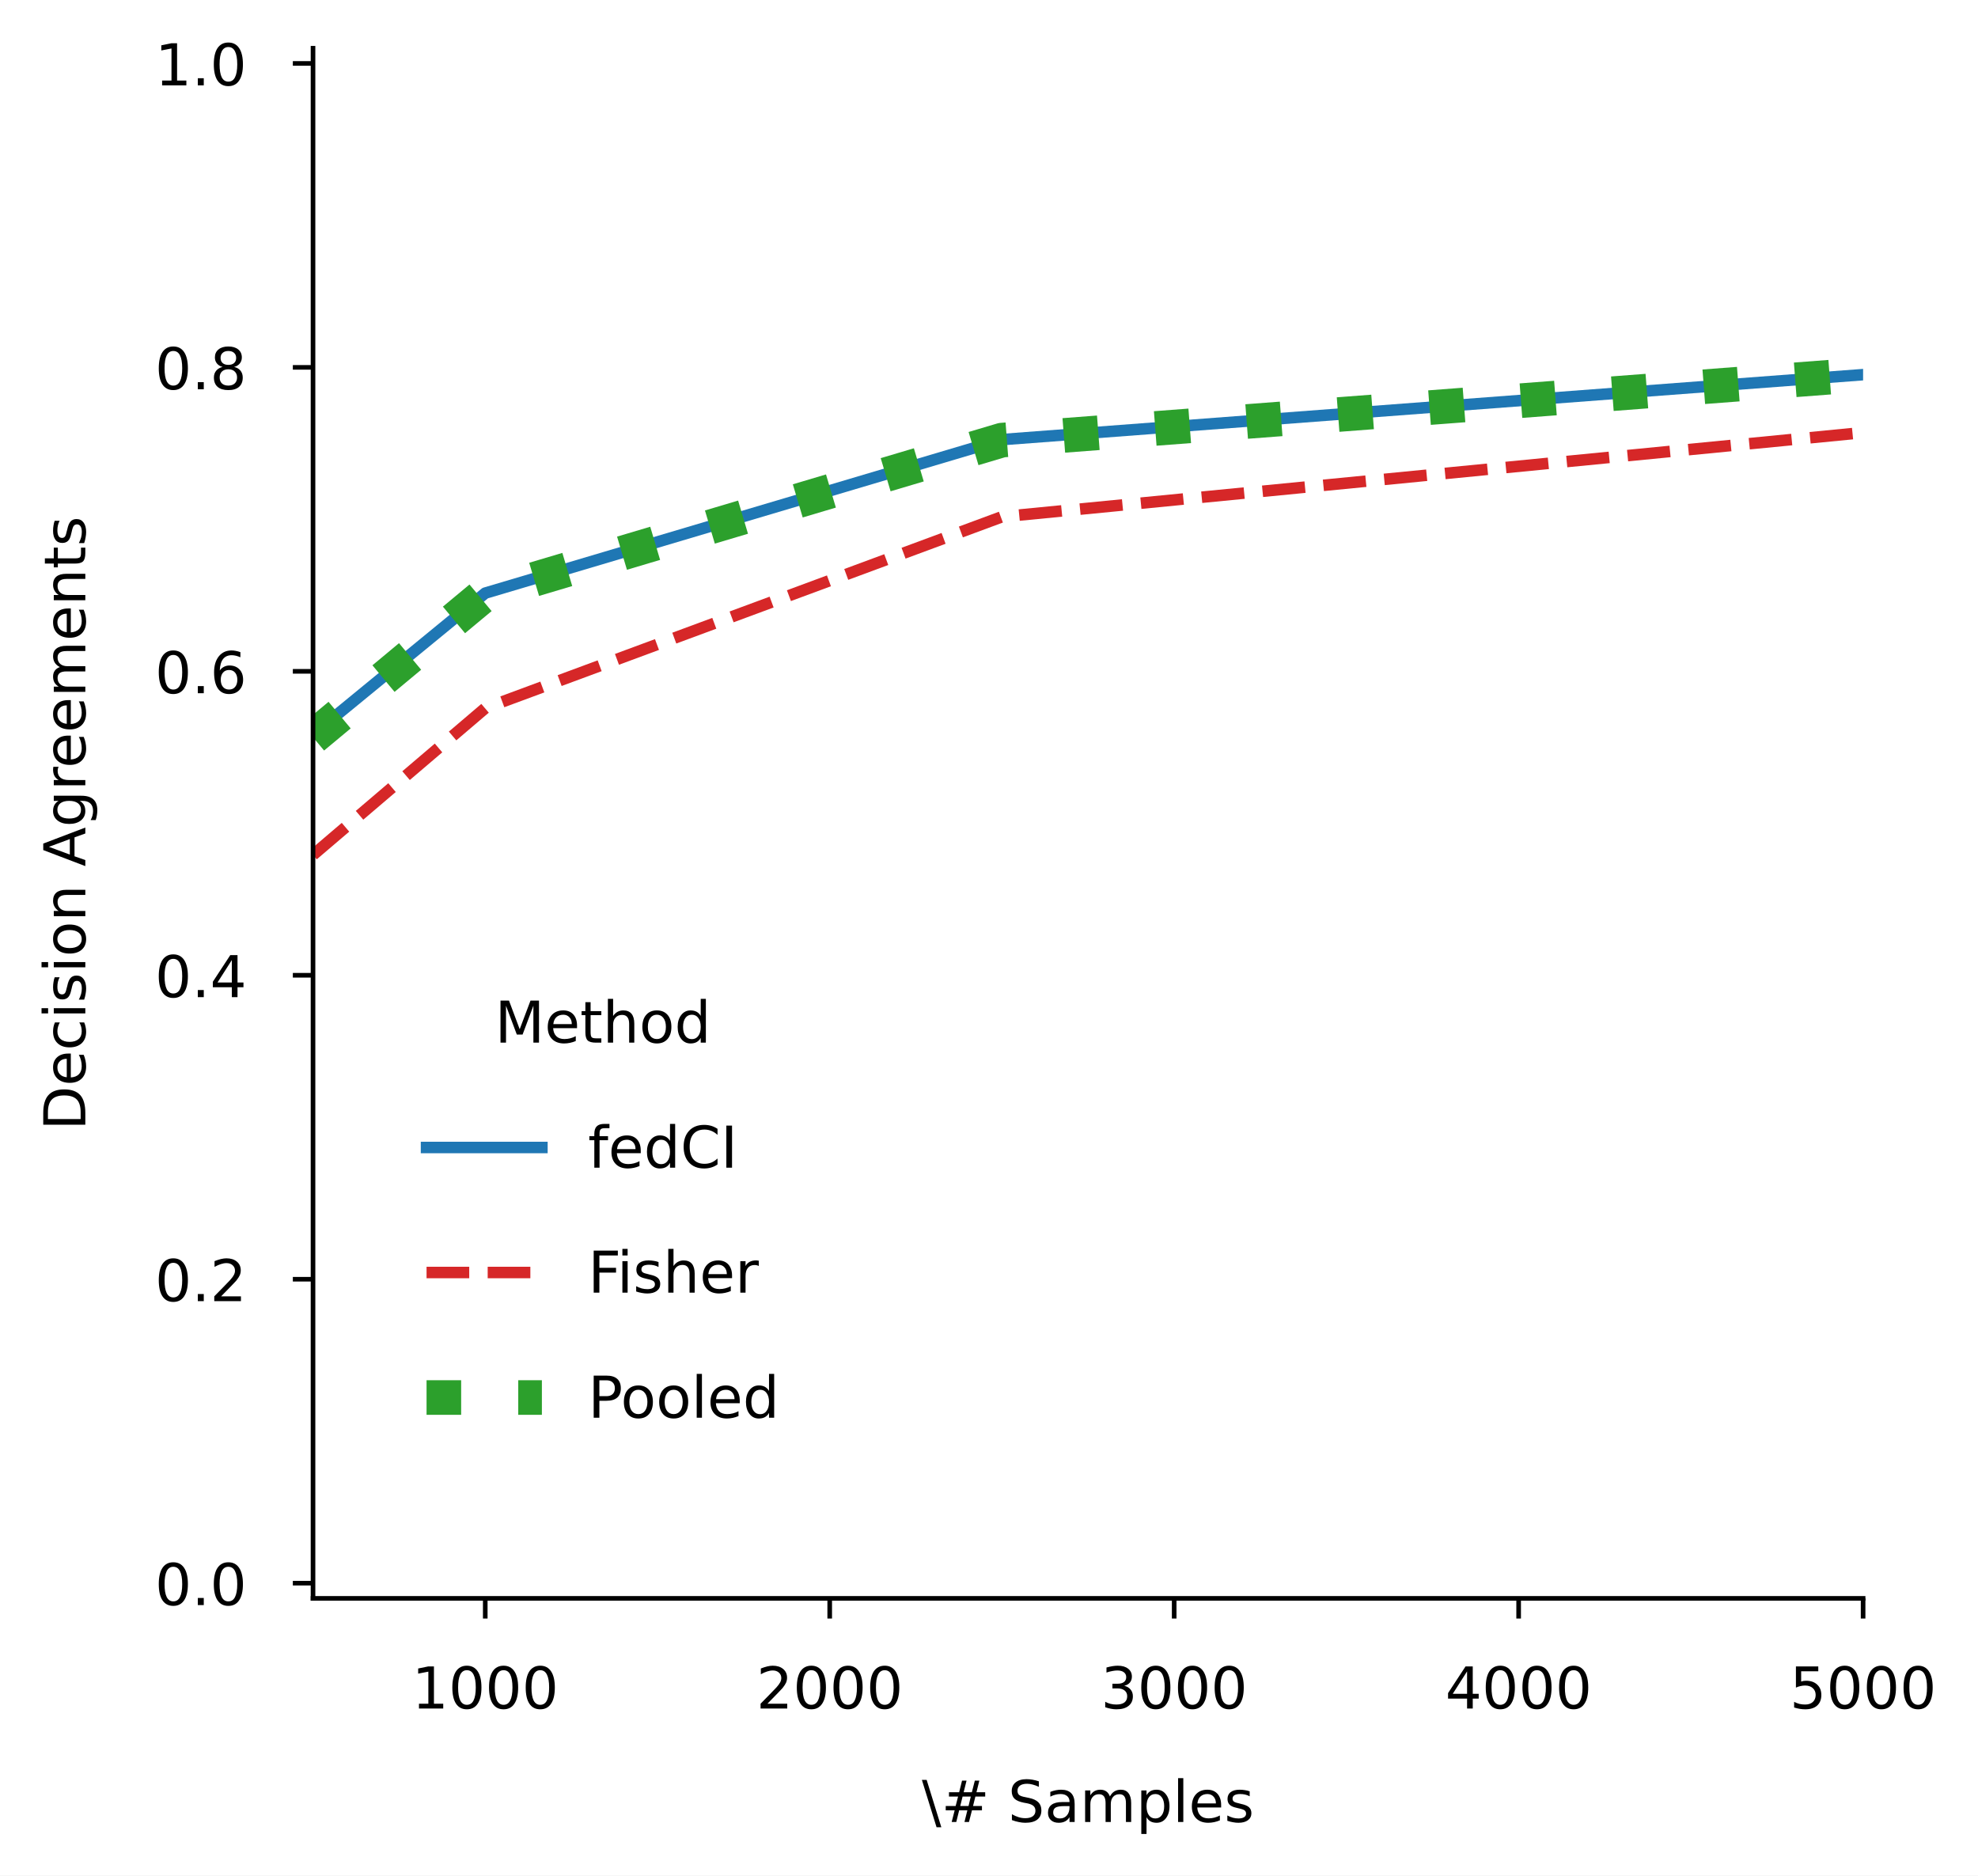
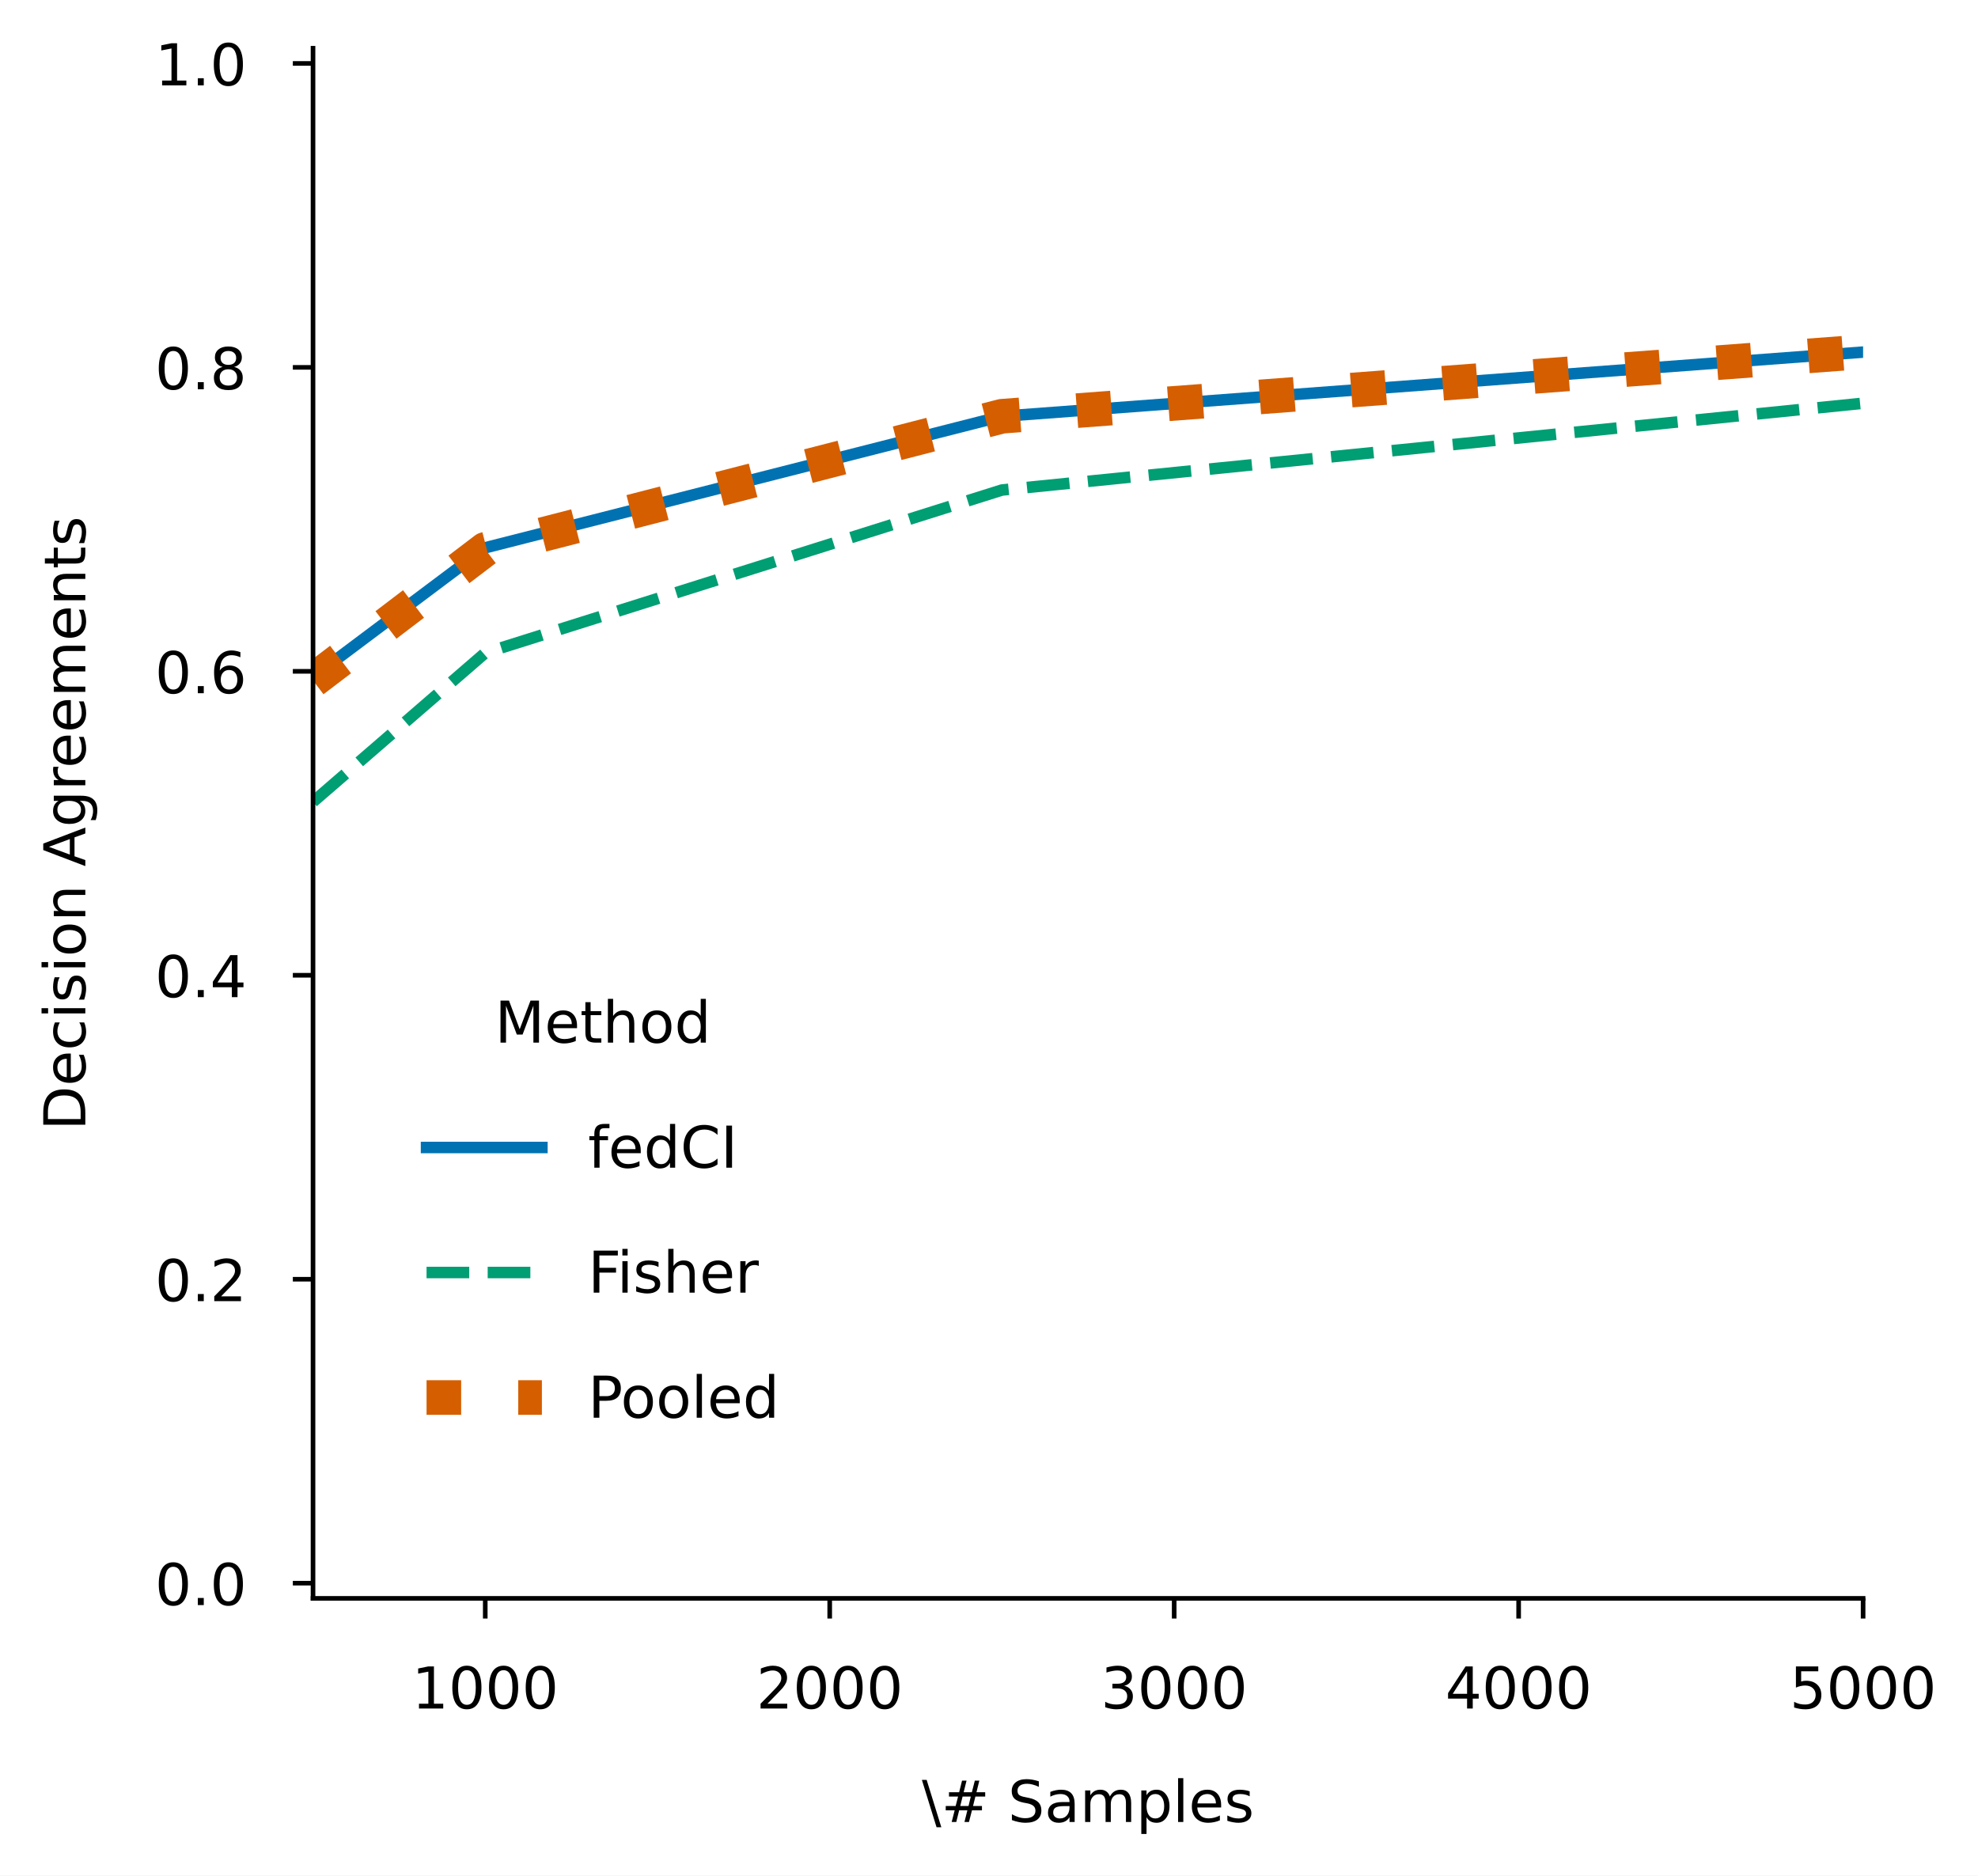
<svg xmlns="http://www.w3.org/2000/svg" xmlns:xlink="http://www.w3.org/1999/xlink" width="343.006pt" height="325.22pt" viewBox="0 0 343.006 325.22" version="1.1">
  <defs>
    <style type="text/css">*{stroke-linejoin: round; stroke-linecap: butt}</style>
  </defs>
  <g id="figure_1">
    <g id="patch_1">
      <path d="M -0 325.22  L 343.006 325.22  L 343.006 0  L -0 0  z " style="fill: #ffffff" />
    </g>
    <g id="axes_1">
      <g id="patch_2">
        <path d="M 54.281 277.164  L 323.081 277.164  L 323.081 8.364  L 54.281 8.364  z " style="fill: #ffffff" />
      </g>
      <g id="line2d_1">
-         <path d="M 54.281 127.342  L 84.148 102.847  L 173.748 76.228  L 323.081 64.965  " clip-path="url(#p2bb277aaa0)" style="fill: none; stroke: #1f77b4; stroke-width: 2; stroke-linecap: square" />
+         <path d="M 54.281 117.379  L 84.148 94.985  L 173.748 72.186  L 323.081 61.056  " clip-path="url(#p6d352b1736)" style="fill: none; stroke: #0072b2; stroke-width: 2; stroke-linecap: square" />
      </g>
      <g id="line2d_2">
-         <path d="M 54.281 148.252  L 84.148 122.794  L 173.748 89.608  L 323.081 75.01  " clip-path="url(#p2bb277aaa0)" style="fill: none; stroke-dasharray: 7.4,3.2; stroke-dashoffset: 0; stroke: #d62728; stroke-width: 2" />
+         <path d="M 54.281 139.047  L 84.148 113.212  L 173.748 84.972  L 323.081 69.923  " clip-path="url(#p6d352b1736)" style="fill: none; stroke-dasharray: 7.4,3.2; stroke-dashoffset: 0; stroke: #009e73; stroke-width: 2" />
      </g>
      <g id="matplotlib.axis_1">
        <g id="xtick_1">
          <g id="line2d_3">
            <defs>
-               <path id="mc9f5667a6e" d="M 0 0  L 0 3.5  " style="stroke: #000000; stroke-width: 0.8" />
+               <path id="m95ebe770f7" d="M 0 0  L 0 3.5  " style="stroke: #000000; stroke-width: 0.8" />
            </defs>
            <g>
-               <use xlink:href="#mc9f5667a6e" x="84.148" y="277.164" style="stroke: #000000; stroke-width: 0.8" />
+               <use xlink:href="#m95ebe770f7" x="84.148" y="277.164" style="stroke: #000000; stroke-width: 0.8" />
            </g>
          </g>
          <g id="text_1">
            <text style="font-size: 10px; font-family: 'DejaVu Sans', 'Bitstream Vera Sans', 'Computer Modern Sans Serif', 'Lucida Grande', 'Verdana', 'Geneva', 'Lucid', 'Arial', 'Helvetica', 'Avant Garde', sans-serif; text-anchor: middle" x="84.148" y="296.262" transform="rotate(-0 84.14792 296.2624)">1000</text>
          </g>
        </g>
        <g id="xtick_2">
          <g id="line2d_4">
            <g>
-               <use xlink:href="#mc9f5667a6e" x="143.881" y="277.164" style="stroke: #000000; stroke-width: 0.8" />
+               <use xlink:href="#m95ebe770f7" x="143.881" y="277.164" style="stroke: #000000; stroke-width: 0.8" />
            </g>
          </g>
          <g id="text_2">
            <text style="font-size: 10px; font-family: 'DejaVu Sans', 'Bitstream Vera Sans', 'Computer Modern Sans Serif', 'Lucida Grande', 'Verdana', 'Geneva', 'Lucid', 'Arial', 'Helvetica', 'Avant Garde', sans-serif; text-anchor: middle" x="143.881" y="296.262" transform="rotate(-0 143.8812 296.2624)">2000</text>
          </g>
        </g>
        <g id="xtick_3">
          <g id="line2d_5">
            <g>
-               <use xlink:href="#mc9f5667a6e" x="203.615" y="277.164" style="stroke: #000000; stroke-width: 0.8" />
+               <use xlink:href="#m95ebe770f7" x="203.615" y="277.164" style="stroke: #000000; stroke-width: 0.8" />
            </g>
          </g>
          <g id="text_3">
            <text style="font-size: 10px; font-family: 'DejaVu Sans', 'Bitstream Vera Sans', 'Computer Modern Sans Serif', 'Lucida Grande', 'Verdana', 'Geneva', 'Lucid', 'Arial', 'Helvetica', 'Avant Garde', sans-serif; text-anchor: middle" x="203.615" y="296.262" transform="rotate(-0 203.6146 296.2624)">3000</text>
          </g>
        </g>
        <g id="xtick_4">
          <g id="line2d_6">
            <g>
-               <use xlink:href="#mc9f5667a6e" x="263.348" y="277.164" style="stroke: #000000; stroke-width: 0.8" />
+               <use xlink:href="#m95ebe770f7" x="263.348" y="277.164" style="stroke: #000000; stroke-width: 0.8" />
            </g>
          </g>
          <g id="text_4">
            <text style="font-size: 10px; font-family: 'DejaVu Sans', 'Bitstream Vera Sans', 'Computer Modern Sans Serif', 'Lucida Grande', 'Verdana', 'Geneva', 'Lucid', 'Arial', 'Helvetica', 'Avant Garde', sans-serif; text-anchor: middle" x="263.348" y="296.262" transform="rotate(-0 263.3479 296.2624)">4000</text>
          </g>
        </g>
        <g id="xtick_5">
          <g id="line2d_7">
            <g>
-               <use xlink:href="#mc9f5667a6e" x="323.081" y="277.164" style="stroke: #000000; stroke-width: 0.8" />
+               <use xlink:href="#m95ebe770f7" x="323.081" y="277.164" style="stroke: #000000; stroke-width: 0.8" />
            </g>
          </g>
          <g id="text_5">
            <text style="font-size: 10px; font-family: 'DejaVu Sans', 'Bitstream Vera Sans', 'Computer Modern Sans Serif', 'Lucida Grande', 'Verdana', 'Geneva', 'Lucid', 'Arial', 'Helvetica', 'Avant Garde', sans-serif; text-anchor: middle" x="323.081" y="296.262" transform="rotate(-0 323.0813 296.2624)">5000</text>
          </g>
        </g>
        <g id="text_6">
          <text style="font-size: 10px; font-family: 'DejaVu Sans', 'Bitstream Vera Sans', 'Computer Modern Sans Serif', 'Lucida Grande', 'Verdana', 'Geneva', 'Lucid', 'Arial', 'Helvetica', 'Avant Garde', sans-serif; text-anchor: middle" x="188.681" y="315.94" transform="rotate(-0 188.6813 315.9405)">\# Samples</text>
        </g>
      </g>
      <g id="matplotlib.axis_2">
        <g id="ytick_1">
          <g id="line2d_8">
            <defs>
-               <path id="m5afb6034a2" d="M 0 0  L -3.5 0  " style="stroke: #000000; stroke-width: 0.8" />
+               <path id="ma320d09ca4" d="M 0 0  L -3.5 0  " style="stroke: #000000; stroke-width: 0.8" />
            </defs>
            <g>
-               <use xlink:href="#m5afb6034a2" x="54.281" y="274.529" style="stroke: #000000; stroke-width: 0.8" />
+               <use xlink:href="#ma320d09ca4" x="54.281" y="274.529" style="stroke: #000000; stroke-width: 0.8" />
            </g>
          </g>
          <g id="text_7">
            <text style="font-size: 10px; font-family: 'DejaVu Sans', 'Bitstream Vera Sans', 'Computer Modern Sans Serif', 'Lucida Grande', 'Verdana', 'Geneva', 'Lucid', 'Arial', 'Helvetica', 'Avant Garde', sans-serif; text-anchor: end" x="42.781" y="278.328" transform="rotate(-0 42.78125 278.3278)">0.0</text>
          </g>
        </g>
        <g id="ytick_2">
          <g id="line2d_9">
            <g>
-               <use xlink:href="#m5afb6034a2" x="54.281" y="221.823" style="stroke: #000000; stroke-width: 0.8" />
+               <use xlink:href="#ma320d09ca4" x="54.281" y="221.823" style="stroke: #000000; stroke-width: 0.8" />
            </g>
          </g>
          <g id="text_8">
            <text style="font-size: 10px; font-family: 'DejaVu Sans', 'Bitstream Vera Sans', 'Computer Modern Sans Serif', 'Lucida Grande', 'Verdana', 'Geneva', 'Lucid', 'Arial', 'Helvetica', 'Avant Garde', sans-serif; text-anchor: end" x="42.781" y="225.622" transform="rotate(-0 42.78125 225.622)">0.2</text>
          </g>
        </g>
        <g id="ytick_3">
          <g id="line2d_10">
            <g>
-               <use xlink:href="#m5afb6034a2" x="54.281" y="169.117" style="stroke: #000000; stroke-width: 0.8" />
+               <use xlink:href="#ma320d09ca4" x="54.281" y="169.117" style="stroke: #000000; stroke-width: 0.8" />
            </g>
          </g>
          <g id="text_9">
            <text style="font-size: 10px; font-family: 'DejaVu Sans', 'Bitstream Vera Sans', 'Computer Modern Sans Serif', 'Lucida Grande', 'Verdana', 'Geneva', 'Lucid', 'Arial', 'Helvetica', 'Avant Garde', sans-serif; text-anchor: end" x="42.781" y="172.916" transform="rotate(-0 42.78125 172.9161)">0.4</text>
          </g>
        </g>
        <g id="ytick_4">
          <g id="line2d_11">
            <g>
-               <use xlink:href="#m5afb6034a2" x="54.281" y="116.411" style="stroke: #000000; stroke-width: 0.8" />
+               <use xlink:href="#ma320d09ca4" x="54.281" y="116.411" style="stroke: #000000; stroke-width: 0.8" />
            </g>
          </g>
          <g id="text_10">
            <text style="font-size: 10px; font-family: 'DejaVu Sans', 'Bitstream Vera Sans', 'Computer Modern Sans Serif', 'Lucida Grande', 'Verdana', 'Geneva', 'Lucid', 'Arial', 'Helvetica', 'Avant Garde', sans-serif; text-anchor: end" x="42.781" y="120.21" transform="rotate(-0 42.78125 120.2102)">0.6</text>
          </g>
        </g>
        <g id="ytick_5">
          <g id="line2d_12">
            <g>
-               <use xlink:href="#m5afb6034a2" x="54.281" y="63.705" style="stroke: #000000; stroke-width: 0.8" />
+               <use xlink:href="#ma320d09ca4" x="54.281" y="63.705" style="stroke: #000000; stroke-width: 0.8" />
            </g>
          </g>
          <g id="text_11">
            <text style="font-size: 10px; font-family: 'DejaVu Sans', 'Bitstream Vera Sans', 'Computer Modern Sans Serif', 'Lucida Grande', 'Verdana', 'Geneva', 'Lucid', 'Arial', 'Helvetica', 'Avant Garde', sans-serif; text-anchor: end" x="42.781" y="67.504" transform="rotate(-0 42.78125 67.50432)">0.8</text>
          </g>
        </g>
        <g id="ytick_6">
          <g id="line2d_13">
            <g>
-               <use xlink:href="#m5afb6034a2" x="54.281" y="10.999" style="stroke: #000000; stroke-width: 0.8" />
+               <use xlink:href="#ma320d09ca4" x="54.281" y="10.999" style="stroke: #000000; stroke-width: 0.8" />
            </g>
          </g>
          <g id="text_12">
            <text style="font-size: 10px; font-family: 'DejaVu Sans', 'Bitstream Vera Sans', 'Computer Modern Sans Serif', 'Lucida Grande', 'Verdana', 'Geneva', 'Lucid', 'Arial', 'Helvetica', 'Avant Garde', sans-serif; text-anchor: end" x="42.781" y="14.798" transform="rotate(-0 42.78125 14.79844)">1.0</text>
          </g>
        </g>
        <g id="text_13">
          <text style="font-size: 10px; font-family: 'DejaVu Sans', 'Bitstream Vera Sans', 'Computer Modern Sans Serif', 'Lucida Grande', 'Verdana', 'Geneva', 'Lucid', 'Arial', 'Helvetica', 'Avant Garde', sans-serif; text-anchor: middle" x="14.798" y="142.764" transform="rotate(-90 14.79844 142.7639)">Decision Agreements</text>
        </g>
      </g>
      <g id="line2d_14">
-         <path d="M 54.281 127.841  L 84.148 102.983  L 173.748 76.318  L 323.081 64.965  " clip-path="url(#p2bb277aaa0)" style="fill: none; stroke-dasharray: 6,9.9; stroke-dashoffset: 0; stroke: #2ca02c; stroke-width: 6" />
+         <path d="M 54.281 118.001  L 84.148 95.262  L 173.748 72.179  L 323.081 61.004  " clip-path="url(#p6d352b1736)" style="fill: none; stroke-dasharray: 6,9.9; stroke-dashoffset: 0; stroke: #d55e00; stroke-width: 6" />
      </g>
      <g id="patch_3">
        <path d="M 54.281 277.164  L 54.281 8.364  " style="fill: none; stroke: #000000; stroke-width: 0.8; stroke-linejoin: miter; stroke-linecap: square" />
      </g>
      <g id="patch_4">
        <path d="M 54.281 277.164  L 323.081 277.164  " style="fill: none; stroke: #000000; stroke-width: 0.8; stroke-linejoin: miter; stroke-linecap: square" />
      </g>
      <g id="legend_1">
        <g id="text_14">
          <text style="font-size: 10px; font-family: 'DejaVu Sans', 'Bitstream Vera Sans', 'Computer Modern Sans Serif', 'Lucida Grande', 'Verdana', 'Geneva', 'Lucid', 'Arial', 'Helvetica', 'Avant Garde', sans-serif; text-anchor: start" x="85.808" y="180.802" transform="rotate(-0 85.80831 180.8024)">Method</text>
        </g>
        <g id="line2d_15">
-           <path d="M 73.969 198.98  L 83.969 198.98  L 93.969 198.98  " style="fill: none; stroke: #1f77b4; stroke-width: 2; stroke-linecap: square" />
+           <path d="M 73.969 198.98  L 83.969 198.98  L 93.969 198.98  " style="fill: none; stroke: #0072b2; stroke-width: 2; stroke-linecap: square" />
        </g>
        <g id="text_15">
          <text style="font-size: 10px; font-family: 'DejaVu Sans', 'Bitstream Vera Sans', 'Computer Modern Sans Serif', 'Lucida Grande', 'Verdana', 'Geneva', 'Lucid', 'Arial', 'Helvetica', 'Avant Garde', sans-serif; text-anchor: start" x="101.969" y="202.48" transform="rotate(-0 101.9693 202.4805)">fedCI</text>
        </g>
        <g id="line2d_16">
-           <path d="M 73.969 220.659  L 83.969 220.659  L 93.969 220.659  " style="fill: none; stroke-dasharray: 7.4,3.2; stroke-dashoffset: 0; stroke: #d62728; stroke-width: 2" />
+           <path d="M 73.969 220.659  L 83.969 220.659  L 93.969 220.659  " style="fill: none; stroke-dasharray: 7.4,3.2; stroke-dashoffset: 0; stroke: #009e73; stroke-width: 2" />
        </g>
        <g id="text_16">
          <text style="font-size: 10px; font-family: 'DejaVu Sans', 'Bitstream Vera Sans', 'Computer Modern Sans Serif', 'Lucida Grande', 'Verdana', 'Geneva', 'Lucid', 'Arial', 'Helvetica', 'Avant Garde', sans-serif; text-anchor: start" x="101.969" y="224.159" transform="rotate(-0 101.9693 224.1586)">Fisher</text>
        </g>
        <g id="line2d_17">
-           <path d="M 73.969 242.337  L 83.969 242.337  L 93.969 242.337  " style="fill: none; stroke-dasharray: 6,9.9; stroke-dashoffset: 0; stroke: #2ca02c; stroke-width: 6" />
+           <path d="M 73.969 242.337  L 83.969 242.337  L 93.969 242.337  " style="fill: none; stroke-dasharray: 6,9.9; stroke-dashoffset: 0; stroke: #d55e00; stroke-width: 6" />
        </g>
        <g id="text_17">
          <text style="font-size: 10px; font-family: 'DejaVu Sans', 'Bitstream Vera Sans', 'Computer Modern Sans Serif', 'Lucida Grande', 'Verdana', 'Geneva', 'Lucid', 'Arial', 'Helvetica', 'Avant Garde', sans-serif; text-anchor: start" x="101.969" y="245.837" transform="rotate(-0 101.9693 245.8367)">Pooled</text>
        </g>
      </g>
    </g>
  </g>
  <defs>
-     <clipPath id="p2bb277aaa0">
+     <clipPath id="p6d352b1736">
      <rect x="54.281" y="8.364" width="268.8" height="268.8" />
    </clipPath>
  </defs>
</svg>
